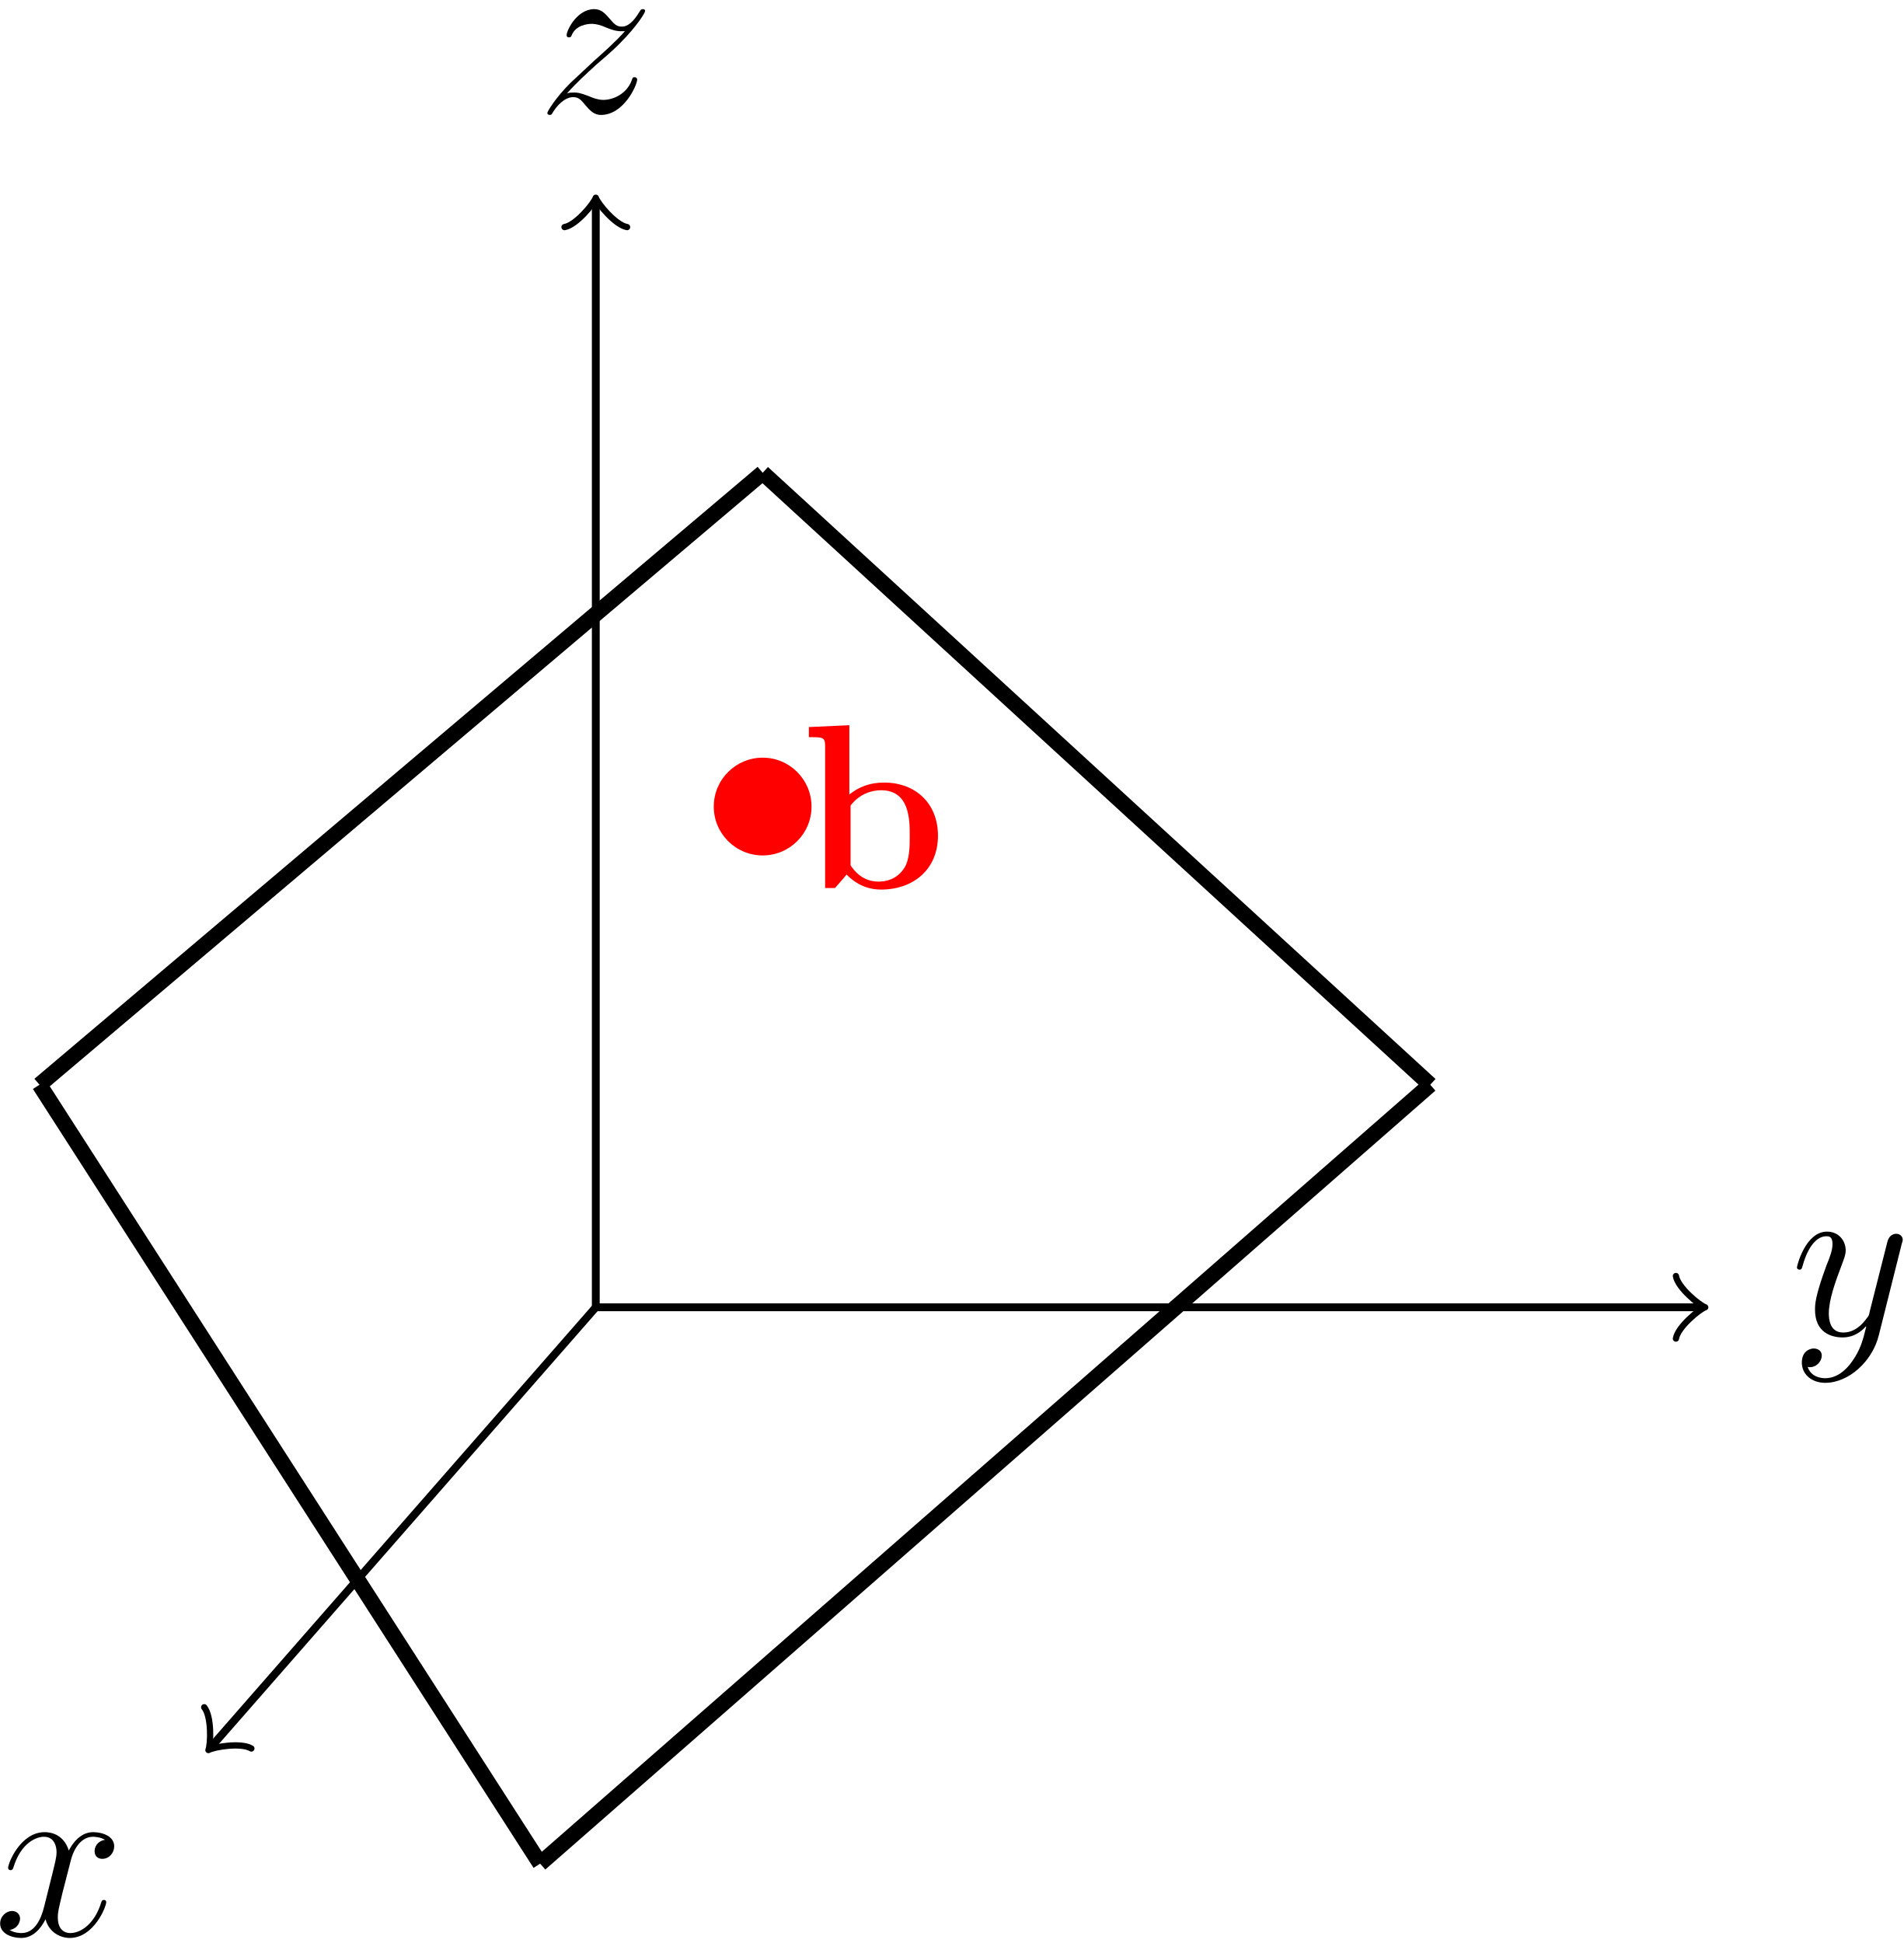
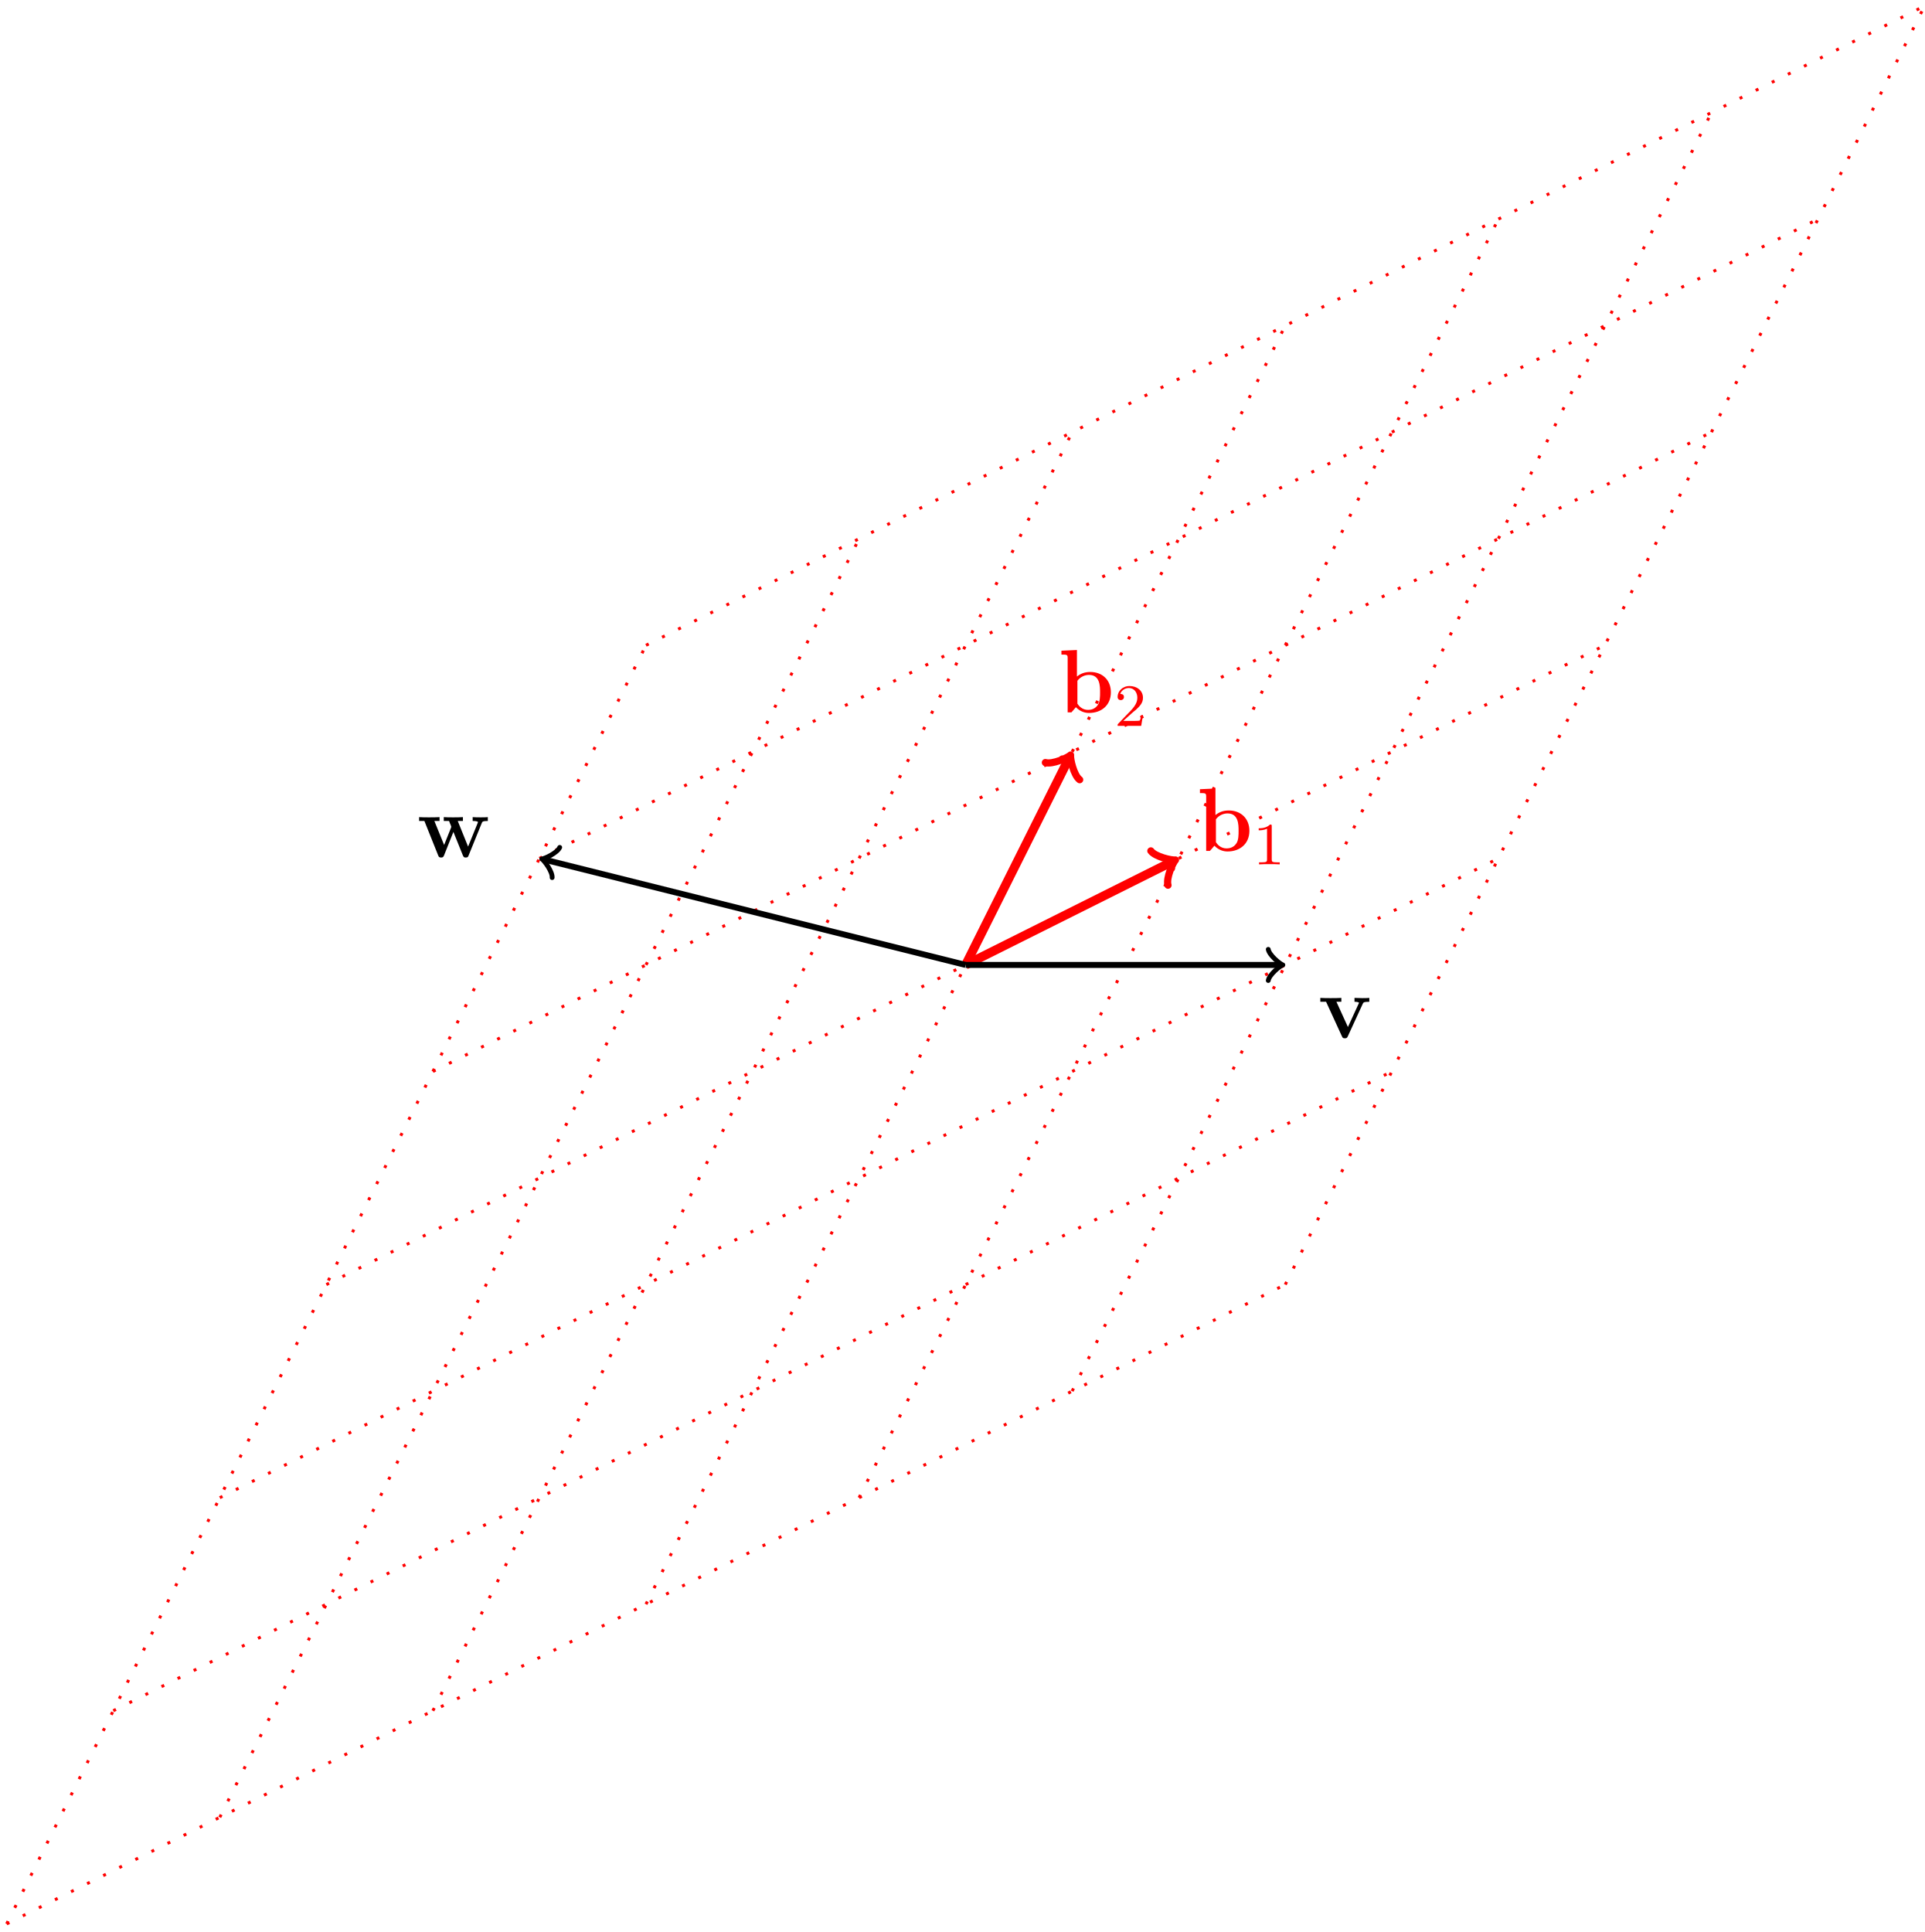
- <svg xmlns="http://www.w3.org/2000/svg" xmlns:xlink="http://www.w3.org/1999/xlink" width="97pt" height="99pt" viewBox="0 0 97 99" version="1.1">
+ <svg xmlns="http://www.w3.org/2000/svg" xmlns:xlink="http://www.w3.org/1999/xlink" width="256pt" height="257pt" viewBox="0 0 256 257" version="1.1">
  <defs>
    <g>
      <symbol overflow="visible" id="glyph0-0">
        <path style="stroke:none;" d="" />
      </symbol>
      <symbol overflow="visible" id="glyph0-1">
-         <path style="stroke:none;" d="M 3.141 1.344 C 2.828 1.797 2.359 2.203 1.766 2.203 C 1.625 2.203 1.047 2.172 0.875 1.625 C 0.906 1.641 0.969 1.641 0.984 1.641 C 1.344 1.641 1.594 1.328 1.594 1.047 C 1.594 0.781 1.359 0.688 1.188 0.688 C 0.984 0.688 0.578 0.828 0.578 1.406 C 0.578 2.016 1.094 2.438 1.766 2.438 C 2.969 2.438 4.172 1.344 4.5 0.016 L 5.672 -4.656 C 5.688 -4.703 5.719 -4.781 5.719 -4.859 C 5.719 -5.031 5.562 -5.156 5.391 -5.156 C 5.281 -5.156 5.031 -5.109 4.938 -4.75 L 4.047 -1.234 C 4 -1.016 4 -0.984 3.891 -0.859 C 3.656 -0.531 3.266 -0.125 2.688 -0.125 C 2.016 -0.125 1.953 -0.781 1.953 -1.094 C 1.953 -1.781 2.281 -2.703 2.609 -3.562 C 2.734 -3.906 2.812 -4.078 2.812 -4.312 C 2.812 -4.812 2.453 -5.266 1.859 -5.266 C 0.766 -5.266 0.328 -3.531 0.328 -3.438 C 0.328 -3.391 0.375 -3.328 0.453 -3.328 C 0.562 -3.328 0.578 -3.375 0.625 -3.547 C 0.906 -4.547 1.359 -5.031 1.828 -5.031 C 1.938 -5.031 2.141 -5.031 2.141 -4.641 C 2.141 -4.328 2.016 -3.984 1.828 -3.531 C 1.25 -1.953 1.25 -1.562 1.25 -1.281 C 1.25 -0.141 2.062 0.125 2.656 0.125 C 3 0.125 3.438 0.016 3.844 -0.438 L 3.859 -0.422 C 3.688 0.281 3.562 0.75 3.141 1.344 Z M 3.141 1.344 " />
+         <path style="stroke:none;" d="M 2.484 -8.297 L 0.422 -8.203 L 0.422 -7.688 C 1.156 -7.688 1.25 -7.688 1.25 -7.219 L 1.25 0 L 1.75 0 C 1.953 -0.234 2.156 -0.453 2.344 -0.688 C 2.953 -0.062 3.609 0.078 4.094 0.078 C 5.734 0.078 7 -0.938 7 -2.672 C 7 -4.297 5.875 -5.375 4.25 -5.375 C 3.531 -5.375 2.969 -5.156 2.484 -4.766 Z M 2.547 -4.203 C 2.969 -4.766 3.578 -4.984 4.094 -4.984 C 5.562 -4.984 5.562 -3.469 5.562 -2.672 C 5.562 -2.141 5.562 -1.453 5.281 -1.016 C 4.906 -0.438 4.344 -0.328 3.969 -0.328 C 3.156 -0.328 2.719 -0.891 2.547 -1.156 Z M 2.547 -4.203 " />
      </symbol>
      <symbol overflow="visible" id="glyph0-2">
-         <path style="stroke:none;" d="M 1.516 -0.969 C 2.031 -1.547 2.453 -1.922 3.047 -2.469 C 3.766 -3.078 4.078 -3.375 4.25 -3.562 C 5.078 -4.391 5.5 -5.078 5.5 -5.172 C 5.5 -5.266 5.406 -5.266 5.375 -5.266 C 5.297 -5.266 5.266 -5.219 5.219 -5.141 C 4.906 -4.625 4.625 -4.375 4.312 -4.375 C 4.062 -4.375 3.938 -4.484 3.703 -4.766 C 3.453 -5.062 3.25 -5.266 2.906 -5.266 C 2.031 -5.266 1.5 -4.188 1.5 -3.938 C 1.5 -3.891 1.516 -3.828 1.625 -3.828 C 1.719 -3.828 1.734 -3.875 1.766 -3.953 C 1.969 -4.438 2.547 -4.516 2.766 -4.516 C 3.031 -4.516 3.266 -4.438 3.516 -4.328 C 3.969 -4.141 4.156 -4.141 4.281 -4.141 C 4.359 -4.141 4.406 -4.141 4.469 -4.141 C 4.078 -3.688 3.438 -3.109 2.891 -2.625 L 1.688 -1.5 C 0.953 -0.766 0.516 -0.062 0.516 0.031 C 0.516 0.094 0.578 0.125 0.641 0.125 C 0.719 0.125 0.734 0.109 0.812 -0.031 C 1 -0.328 1.391 -0.781 1.828 -0.781 C 2.078 -0.781 2.203 -0.688 2.438 -0.391 C 2.672 -0.125 2.875 0.125 3.25 0.125 C 4.422 0.125 5.094 -1.406 5.094 -1.672 C 5.094 -1.719 5.078 -1.797 4.953 -1.797 C 4.859 -1.797 4.859 -1.75 4.812 -1.625 C 4.547 -0.922 3.844 -0.641 3.375 -0.641 C 3.125 -0.641 2.891 -0.719 2.641 -0.828 C 2.156 -1.016 2.031 -1.016 1.875 -1.016 C 1.75 -1.016 1.625 -1.016 1.516 -0.969 Z M 1.516 -0.969 " />
+         <path style="stroke:none;" d="M 5.922 -4.516 C 6 -4.703 6.047 -4.797 6.797 -4.797 L 6.797 -5.312 C 6.375 -5.281 6.344 -5.281 5.859 -5.281 C 5.531 -5.281 5.516 -5.281 4.828 -5.312 L 4.828 -4.797 C 5.156 -4.797 5.422 -4.734 5.422 -4.656 C 5.422 -4.641 5.422 -4.625 5.359 -4.5 L 3.953 -1.438 L 2.422 -4.797 L 3.078 -4.797 L 3.078 -5.312 C 2.797 -5.281 1.953 -5.281 1.641 -5.281 C 1.297 -5.281 0.594 -5.281 0.281 -5.312 L 0.281 -4.797 L 1.047 -4.797 L 3.141 -0.234 C 3.25 0 3.281 0.062 3.547 0.062 C 3.734 0.062 3.844 0.031 3.938 -0.203 Z M 5.922 -4.516 " />
      </symbol>
      <symbol overflow="visible" id="glyph0-3">
-         <path style="stroke:none;" d="M 5.672 -4.875 C 5.281 -4.812 5.141 -4.516 5.141 -4.297 C 5.141 -4 5.359 -3.906 5.531 -3.906 C 5.891 -3.906 6.141 -4.219 6.141 -4.547 C 6.141 -5.047 5.562 -5.266 5.062 -5.266 C 4.344 -5.266 3.938 -4.547 3.828 -4.328 C 3.547 -5.219 2.812 -5.266 2.594 -5.266 C 1.375 -5.266 0.734 -3.703 0.734 -3.438 C 0.734 -3.391 0.781 -3.328 0.859 -3.328 C 0.953 -3.328 0.984 -3.406 1 -3.453 C 1.406 -4.781 2.219 -5.031 2.562 -5.031 C 3.094 -5.031 3.203 -4.531 3.203 -4.25 C 3.203 -3.984 3.125 -3.703 2.984 -3.125 L 2.578 -1.5 C 2.406 -0.781 2.062 -0.125 1.422 -0.125 C 1.359 -0.125 1.062 -0.125 0.812 -0.281 C 1.25 -0.359 1.344 -0.719 1.344 -0.859 C 1.344 -1.094 1.156 -1.25 0.938 -1.25 C 0.641 -1.25 0.328 -0.984 0.328 -0.609 C 0.328 -0.109 0.891 0.125 1.406 0.125 C 1.984 0.125 2.391 -0.328 2.641 -0.828 C 2.828 -0.125 3.438 0.125 3.875 0.125 C 5.094 0.125 5.734 -1.453 5.734 -1.703 C 5.734 -1.766 5.688 -1.812 5.625 -1.812 C 5.516 -1.812 5.5 -1.75 5.469 -1.656 C 5.141 -0.609 4.453 -0.125 3.906 -0.125 C 3.484 -0.125 3.266 -0.438 3.266 -0.922 C 3.266 -1.188 3.312 -1.375 3.5 -2.156 L 3.922 -3.797 C 4.094 -4.5 4.5 -5.031 5.062 -5.031 C 5.078 -5.031 5.422 -5.031 5.672 -4.875 Z M 5.672 -4.875 " />
+         <path style="stroke:none;" d="M 8.609 -4.5 C 8.688 -4.703 8.719 -4.797 9.422 -4.797 L 9.422 -5.312 C 9.078 -5.281 8.922 -5.281 8.484 -5.281 C 8 -5.281 7.844 -5.281 7.406 -5.312 L 7.406 -4.797 C 7.516 -4.797 8.109 -4.797 8.109 -4.641 C 8.109 -4.625 8.109 -4.609 8.062 -4.5 L 6.797 -1.391 L 5.422 -4.797 L 6.109 -4.797 L 6.109 -5.312 C 5.828 -5.281 5.109 -5.281 4.797 -5.281 C 4.188 -5.281 4.156 -5.281 3.562 -5.312 L 3.562 -4.797 L 4.266 -4.797 C 4.297 -4.703 4.359 -4.547 4.406 -4.438 C 4.453 -4.359 4.562 -4.078 4.562 -4.016 C 4.562 -4 4.531 -3.906 4.516 -3.875 L 3.609 -1.609 L 2.312 -4.797 L 3 -4.797 L 3 -5.312 C 2.719 -5.281 1.906 -5.281 1.594 -5.281 C 1.203 -5.281 0.641 -5.281 0.281 -5.312 L 0.281 -4.797 L 0.984 -4.797 L 2.812 -0.234 C 2.891 -0.031 2.938 0.062 3.203 0.062 C 3.328 0.062 3.484 0.062 3.578 -0.172 L 4.844 -3.344 L 6.109 -0.203 C 6.219 0.062 6.344 0.062 6.484 0.062 C 6.75 0.062 6.797 -0.016 6.875 -0.234 Z M 8.609 -4.5 " />
      </symbol>
      <symbol overflow="visible" id="glyph1-0">
        <path style="stroke:none;" d="" />
      </symbol>
      <symbol overflow="visible" id="glyph1-1">
-         <path style="stroke:none;" d="M 2.484 -8.297 L 0.422 -8.203 L 0.422 -7.688 C 1.156 -7.688 1.25 -7.688 1.25 -7.219 L 1.25 0 L 1.75 0 C 1.953 -0.234 2.156 -0.453 2.344 -0.688 C 2.953 -0.062 3.609 0.078 4.094 0.078 C 5.734 0.078 7 -0.938 7 -2.672 C 7 -4.297 5.875 -5.375 4.25 -5.375 C 3.531 -5.375 2.969 -5.156 2.484 -4.766 Z M 2.547 -4.203 C 2.969 -4.766 3.578 -4.984 4.094 -4.984 C 5.562 -4.984 5.562 -3.469 5.562 -2.672 C 5.562 -2.141 5.562 -1.453 5.281 -1.016 C 4.906 -0.438 4.344 -0.328 3.969 -0.328 C 3.156 -0.328 2.719 -0.891 2.547 -1.156 Z M 2.547 -4.203 " />
+         <path style="stroke:none;" d="M 2.5 -5.078 C 2.5 -5.297 2.484 -5.297 2.266 -5.297 C 1.938 -4.984 1.516 -4.797 0.766 -4.797 L 0.766 -4.531 C 0.984 -4.531 1.406 -4.531 1.875 -4.734 L 1.875 -0.656 C 1.875 -0.359 1.844 -0.266 1.094 -0.266 L 0.812 -0.266 L 0.812 0 C 1.141 -0.031 1.828 -0.031 2.188 -0.031 C 2.547 -0.031 3.234 -0.031 3.562 0 L 3.562 -0.266 L 3.281 -0.266 C 2.531 -0.266 2.5 -0.359 2.5 -0.656 Z M 2.5 -5.078 " />
+       </symbol>
+       <symbol overflow="visible" id="glyph1-2">
+         <path style="stroke:none;" d="M 2.25 -1.625 C 2.375 -1.75 2.703 -2.016 2.844 -2.125 C 3.328 -2.578 3.797 -3.016 3.797 -3.734 C 3.797 -4.688 3 -5.297 2.016 -5.297 C 1.047 -5.297 0.422 -4.578 0.422 -3.859 C 0.422 -3.469 0.734 -3.422 0.844 -3.422 C 1.016 -3.422 1.266 -3.531 1.266 -3.844 C 1.266 -4.25 0.859 -4.25 0.766 -4.25 C 1 -4.844 1.531 -5.031 1.922 -5.031 C 2.656 -5.031 3.047 -4.406 3.047 -3.734 C 3.047 -2.906 2.469 -2.297 1.516 -1.344 L 0.516 -0.297 C 0.422 -0.219 0.422 -0.203 0.422 0 L 3.562 0 L 3.797 -1.422 L 3.547 -1.422 C 3.531 -1.266 3.469 -0.875 3.375 -0.719 C 3.328 -0.656 2.719 -0.656 2.594 -0.656 L 1.172 -0.656 Z M 2.25 -1.625 " />
      </symbol>
    </g>
  </defs>
  <g id="surface1">
-     <path style="fill:none;stroke-width:0.399;stroke-linecap:butt;stroke-linejoin:miter;stroke:rgb(0%,0%,0%);stroke-opacity:1;stroke-miterlimit:10;" d="M 0.001 -0 L 56.236 -0 " transform="matrix(1,0,0,-1,30.358,66.609)" />
-     <path style="fill:none;stroke-width:0.319;stroke-linecap:round;stroke-linejoin:round;stroke:rgb(0%,0%,0%);stroke-opacity:1;stroke-miterlimit:10;" d="M -1.195 1.593 C -1.097 0.996 0 0.101 0.297 -0 C 0 -0.098 -1.097 -0.996 -1.195 -1.594 " transform="matrix(1,0,0,-1,86.59334,66.609)" />
+     <path style="fill:none;stroke-width:0.399;stroke-linecap:butt;stroke-linejoin:miter;stroke:rgb(100%,0%,0%);stroke-opacity:1;stroke-dasharray:0.399,1.993;stroke-miterlimit:10;" d="M -127.562 -127.56 L 42.52 -42.521 " transform="matrix(1,0,0,-1,128.453,128.358)" />
+     <path style="fill:none;stroke-width:0.399;stroke-linecap:butt;stroke-linejoin:miter;stroke:rgb(100%,0%,0%);stroke-opacity:1;stroke-dasharray:0.399,1.993;stroke-miterlimit:10;" d="M -113.387 -99.212 L 56.695 -14.173 " transform="matrix(1,0,0,-1,128.453,128.358)" />
+     <path style="fill:none;stroke-width:0.399;stroke-linecap:butt;stroke-linejoin:miter;stroke:rgb(100%,0%,0%);stroke-opacity:1;stroke-dasharray:0.399,1.993;stroke-miterlimit:10;" d="M -99.215 -70.869 L 70.867 14.174 " transform="matrix(1,0,0,-1,128.453,128.358)" />
+     <path style="fill:none;stroke-width:0.399;stroke-linecap:butt;stroke-linejoin:miter;stroke:rgb(100%,0%,0%);stroke-opacity:1;stroke-dasharray:0.399,1.993;stroke-miterlimit:10;" d="M -85.039 -42.521 L 85.039 42.522 " transform="matrix(1,0,0,-1,128.453,128.358)" />
+     <path style="fill:none;stroke-width:0.399;stroke-linecap:butt;stroke-linejoin:miter;stroke:rgb(100%,0%,0%);stroke-opacity:1;stroke-dasharray:0.399,1.993;stroke-miterlimit:10;" d="M -70.867 -14.173 L 99.215 70.866 " transform="matrix(1,0,0,-1,128.453,128.358)" />
+     <path style="fill:none;stroke-width:0.399;stroke-linecap:butt;stroke-linejoin:miter;stroke:rgb(100%,0%,0%);stroke-opacity:1;stroke-dasharray:0.399,1.993;stroke-miterlimit:10;" d="M -56.695 14.174 L 113.387 99.213 " transform="matrix(1,0,0,-1,128.453,128.358)" />
+     <path style="fill:none;stroke-width:0.399;stroke-linecap:butt;stroke-linejoin:miter;stroke:rgb(100%,0%,0%);stroke-opacity:1;stroke-dasharray:0.399,1.993;stroke-miterlimit:10;" d="M -42.519 42.522 L 127.559 127.561 " transform="matrix(1,0,0,-1,128.453,128.358)" />
+     <path style="fill:none;stroke-width:0.399;stroke-linecap:butt;stroke-linejoin:miter;stroke:rgb(100%,0%,0%);stroke-opacity:1;stroke-dasharray:0.399,1.993;stroke-miterlimit:10;" d="M -127.562 -127.56 L -42.519 42.522 " transform="matrix(1,0,0,-1,128.453,128.358)" />
+     <path style="fill:none;stroke-width:0.399;stroke-linecap:butt;stroke-linejoin:miter;stroke:rgb(100%,0%,0%);stroke-opacity:1;stroke-dasharray:0.399,1.993;stroke-miterlimit:10;" d="M -99.215 -113.388 L -14.172 56.694 " transform="matrix(1,0,0,-1,128.453,128.358)" />
+     <path style="fill:none;stroke-width:0.399;stroke-linecap:butt;stroke-linejoin:miter;stroke:rgb(100%,0%,0%);stroke-opacity:1;stroke-dasharray:0.399,1.993;stroke-miterlimit:10;" d="M -70.867 -99.212 L 14.172 70.866 " transform="matrix(1,0,0,-1,128.453,128.358)" />
+     <path style="fill:none;stroke-width:0.399;stroke-linecap:butt;stroke-linejoin:miter;stroke:rgb(100%,0%,0%);stroke-opacity:1;stroke-dasharray:0.399,1.993;stroke-miterlimit:10;" d="M -42.519 -85.04 L 42.52 85.042 " transform="matrix(1,0,0,-1,128.453,128.358)" />
+     <path style="fill:none;stroke-width:0.399;stroke-linecap:butt;stroke-linejoin:miter;stroke:rgb(100%,0%,0%);stroke-opacity:1;stroke-dasharray:0.399,1.993;stroke-miterlimit:10;" d="M -14.172 -70.869 L 70.867 99.213 " transform="matrix(1,0,0,-1,128.453,128.358)" />
+     <path style="fill:none;stroke-width:0.399;stroke-linecap:butt;stroke-linejoin:miter;stroke:rgb(100%,0%,0%);stroke-opacity:1;stroke-dasharray:0.399,1.993;stroke-miterlimit:10;" d="M 14.172 -56.693 L 99.215 113.385 " transform="matrix(1,0,0,-1,128.453,128.358)" />
+     <path style="fill:none;stroke-width:0.399;stroke-linecap:butt;stroke-linejoin:miter;stroke:rgb(100%,0%,0%);stroke-opacity:1;stroke-dasharray:0.399,1.993;stroke-miterlimit:10;" d="M 42.52 -42.521 L 127.559 127.561 " transform="matrix(1,0,0,-1,128.453,128.358)" />
+     <path style="fill:none;stroke-width:1.196;stroke-linecap:butt;stroke-linejoin:miter;stroke:rgb(100%,0%,0%);stroke-opacity:1;stroke-miterlimit:10;" d="M 0 -0.001 L 27.492 13.745 " transform="matrix(1,0,0,-1,128.453,128.358)" />
+     <path style="fill:none;stroke-width:0.956;stroke-linecap:round;stroke-linejoin:round;stroke:rgb(100%,0%,0%);stroke-opacity:1;stroke-miterlimit:10;" d="M -1.913 2.549 C -1.754 1.592 0.002 0.159 0.477 0 C 0 -0.159 -1.752 -1.593 -1.912 -2.552 " transform="matrix(0.89442,-0.4472,-0.4472,-0.89442,155.9444,114.6123)" />
+     <g style="fill:rgb(100%,0%,0%);fill-opacity:1;">
+       <use xlink:href="#glyph0-1" x="159.202" y="113.187" />
+     </g>
+     <g style="fill:rgb(100%,0%,0%);fill-opacity:1;">
+       <use xlink:href="#glyph1-1" x="166.674" y="114.98" />
+     </g>
+     <path style="fill:none;stroke-width:1.196;stroke-linecap:butt;stroke-linejoin:miter;stroke:rgb(100%,0%,0%);stroke-opacity:1;stroke-miterlimit:10;" d="M 0 -0.001 L 13.746 27.491 " transform="matrix(1,0,0,-1,128.453,128.358)" />
+     <path style="fill:none;stroke-width:0.956;stroke-linecap:round;stroke-linejoin:round;stroke:rgb(100%,0%,0%);stroke-opacity:1;stroke-miterlimit:10;" d="M -1.913 2.55 C -1.754 1.594 -0.002 0.16 0.48 -0.001 C -0 -0.158 -1.754 -1.594 -1.913 -2.551 " transform="matrix(0.4472,-0.89442,-0.89442,-0.4472,142.1987,100.8666)" />
+     <g style="fill:rgb(100%,0%,0%);fill-opacity:1;">
+       <use xlink:href="#glyph0-1" x="140.776" y="94.762" />
+     </g>
+     <g style="fill:rgb(100%,0%,0%);fill-opacity:1;">
+       <use xlink:href="#glyph1-2" x="148.248" y="96.555" />
+     </g>
+     <path style="fill:none;stroke-width:0.797;stroke-linecap:butt;stroke-linejoin:miter;stroke:rgb(0%,0%,0%);stroke-opacity:1;stroke-miterlimit:10;" d="M 0 -0.001 L 41.813 -0.001 " transform="matrix(1,0,0,-1,128.453,128.358)" />
+     <path style="fill:none;stroke-width:0.638;stroke-linecap:round;stroke-linejoin:round;stroke:rgb(0%,0%,0%);stroke-opacity:1;stroke-miterlimit:10;" d="M -1.555 2.073 C -1.426 1.296 -0 0.131 0.39 -0.001 C -0 -0.13 -1.426 -1.294 -1.555 -2.072 " transform="matrix(1,0,0,-1,170.2658,128.358)" />
    <g style="fill:rgb(0%,0%,0%);fill-opacity:1;">
-       <use xlink:href="#glyph0-1" x="91.236" y="68.02" />
+       <use xlink:href="#glyph0-2" x="175.356" y="138.055" />
    </g>
-     <path style="fill:none;stroke-width:0.399;stroke-linecap:butt;stroke-linejoin:miter;stroke:rgb(0%,0%,0%);stroke-opacity:1;stroke-miterlimit:10;" d="M 0.001 -0 L 0.001 56.234 " transform="matrix(1,0,0,-1,30.358,66.609)" />
-     <path style="fill:none;stroke-width:0.319;stroke-linecap:round;stroke-linejoin:round;stroke:rgb(0%,0%,0%);stroke-opacity:1;stroke-miterlimit:10;" d="M -1.197 1.592 C -1.095 0.995 -0.001 0.1 0.299 -0.001 C -0.001 -0.099 -1.095 -0.997 -1.197 -1.595 " transform="matrix(0,-1,-1,0,30.358,10.37366)" />
+     <path style="fill:none;stroke-width:0.797;stroke-linecap:butt;stroke-linejoin:miter;stroke:rgb(0%,0%,0%);stroke-opacity:1;stroke-miterlimit:10;" d="M 0 -0.001 L -56.008 14.003 " transform="matrix(1,0,0,-1,128.453,128.358)" />
+     <path style="fill:none;stroke-width:0.638;stroke-linecap:round;stroke-linejoin:round;stroke:rgb(0%,0%,0%);stroke-opacity:1;stroke-miterlimit:10;" d="M -1.552 2.071 C -1.423 1.295 0 0.128 0.387 -0.001 C 0 -0.129 -1.424 -1.295 -1.555 -2.073 " transform="matrix(-0.97014,-0.24251,-0.24251,0.97014,72.44563,114.3561)" />
    <g style="fill:rgb(0%,0%,0%);fill-opacity:1;">
-       <use xlink:href="#glyph0-2" x="27.373" y="5.731" />
+       <use xlink:href="#glyph0-3" x="55.471" y="114.007" />
    </g>
-     <path style="fill:none;stroke-width:0.399;stroke-linecap:butt;stroke-linejoin:miter;stroke:rgb(0%,0%,0%);stroke-opacity:1;stroke-miterlimit:10;" d="M 0.001 -0 L -19.542 -22.332 " transform="matrix(1,0,0,-1,30.358,66.609)" />
-     <path style="fill:none;stroke-width:0.319;stroke-linecap:round;stroke-linejoin:round;stroke:rgb(0%,0%,0%);stroke-opacity:1;stroke-miterlimit:10;" d="M -1.196 1.592 C -1.095 0.997 -0 0.102 0.3 0.002 C 0 -0.1 -1.095 -0.996 -1.195 -1.592 " transform="matrix(-0.66017,0.75444,0.75444,0.66017,10.81788,88.94076)" />
-     <g style="fill:rgb(0%,0%,0%);fill-opacity:1;">
-       <use xlink:href="#glyph0-3" x="-0.321" y="98.618" />
-     </g>
-     <path style=" stroke:none;fill-rule:nonzero;fill:rgb(100%,0%,0%);fill-opacity:1;" d="M 41.352 41.098 C 41.352 39.723 40.238 38.605 38.863 38.605 C 37.488 38.605 36.371 39.723 36.371 41.098 C 36.371 42.473 37.488 43.586 38.863 43.586 C 40.238 43.586 41.352 42.473 41.352 41.098 Z M 41.352 41.098 " />
-     <g style="fill:rgb(100%,0%,0%);fill-opacity:1;">
-       <use xlink:href="#glyph1-1" x="40.795" y="45.248" />
-     </g>
-     <path style="fill:none;stroke-width:0.797;stroke-linecap:butt;stroke-linejoin:miter;stroke:rgb(0%,0%,0%);stroke-opacity:1;stroke-miterlimit:10;" d="M -2.835 -28.348 L -28.346 11.339 " transform="matrix(1,0,0,-1,30.358,66.609)" />
-     <path style="fill:none;stroke-width:0.797;stroke-linecap:butt;stroke-linejoin:miter;stroke:rgb(0%,0%,0%);stroke-opacity:1;stroke-miterlimit:10;" d="M -28.346 11.339 L 8.505 42.519 " transform="matrix(1,0,0,-1,30.358,66.609)" />
-     <path style="fill:none;stroke-width:0.797;stroke-linecap:butt;stroke-linejoin:miter;stroke:rgb(0%,0%,0%);stroke-opacity:1;stroke-miterlimit:10;" d="M 8.505 42.519 L 42.521 11.339 " transform="matrix(1,0,0,-1,30.358,66.609)" />
-     <path style="fill:none;stroke-width:0.797;stroke-linecap:butt;stroke-linejoin:miter;stroke:rgb(0%,0%,0%);stroke-opacity:1;stroke-miterlimit:10;" d="M 42.521 11.339 L -2.835 -28.348 " transform="matrix(1,0,0,-1,30.358,66.609)" />
  </g>
</svg>
